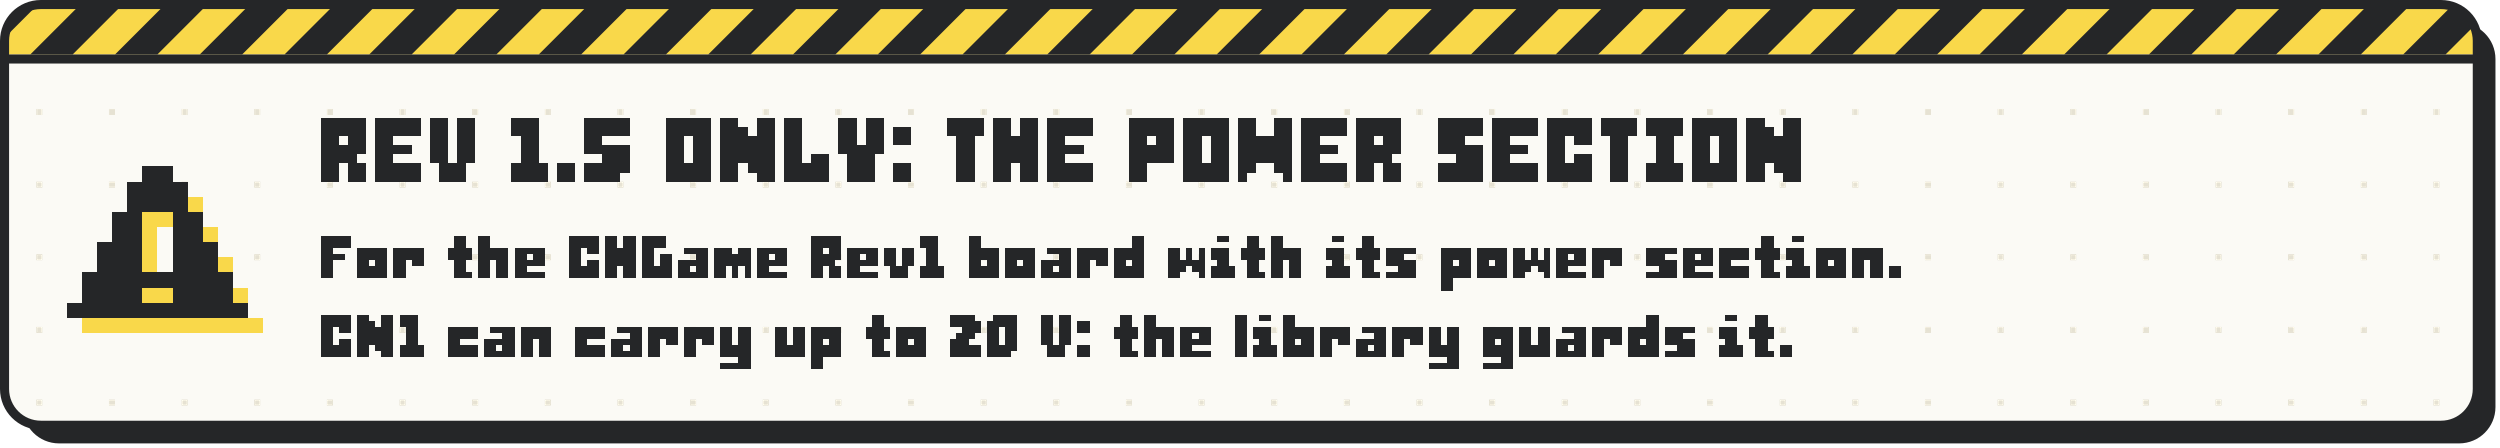
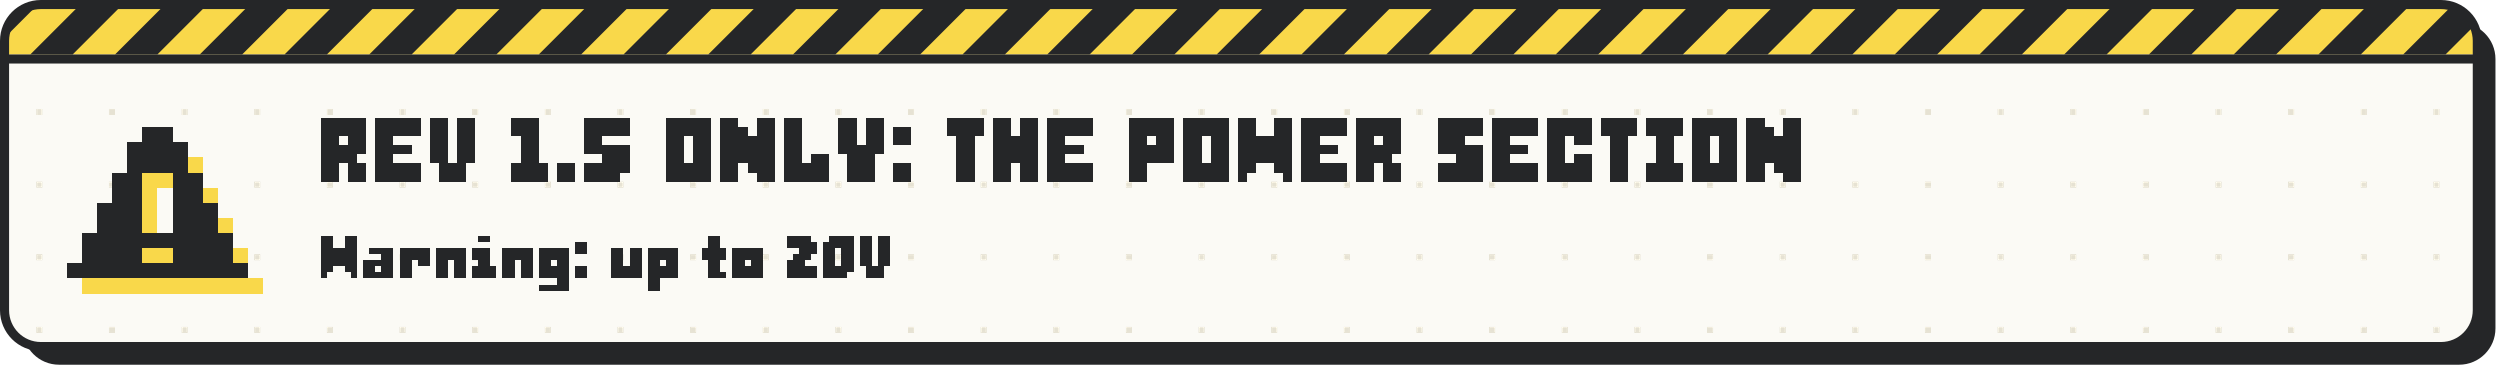
- <svg xmlns="http://www.w3.org/2000/svg" width="826" height="148" viewBox="0 0 826 148" role="img" aria-label="REV 1.5 ONLY: THE POWER SECTION. For the CHGame Rev1 board with its power section. CN1 can carry up to 20 V: the library guards it.">
+ <svg xmlns="http://www.w3.org/2000/svg" width="826" height="122" viewBox="0 0 826 122" role="img" aria-label="REV 1.5 ONLY: THE POWER SECTION. Warning: up to 20V">
  <defs>
    <pattern id="d" width="24" height="24" patternUnits="userSpaceOnUse">
      <rect x="12" y="12" width="2" height="2" fill="#E6E2D3" />
    </pattern>
    <clipPath id="c">
-       <rect x="1.5" y="1.5" width="817" height="139" rx="12" />
+       <rect x="1.5" y="1.5" width="817" height="113" rx="12" />
    </clipPath>
  </defs>
-   <rect x="7.5" y="7.5" width="817" height="139" rx="12" fill="#252628" />
+   <rect x="7.5" y="7.5" width="817" height="113" rx="12" fill="#252628" />
  <g clip-path="url(#c)">
-     <rect width="820" height="142" fill="#FBFAF5" />
-     <rect width="820" height="142" fill="url(#d)" />
+     <rect width="820" height="116" fill="#FBFAF5" />
+     <rect width="820" height="116" fill="url(#d)" />
    <rect width="820" height="18" fill="#F9D84A" />
    <path d="M-18 18L0 0h14L-4 18z" fill="#252628" />
    <path d="M10 18L28 0h14L24 18z" fill="#252628" />
    <path d="M38 18L56 0h14L52 18z" fill="#252628" />
    <path d="M66 18L84 0h14L80 18z" fill="#252628" />
    <path d="M94 18L112 0h14L108 18z" fill="#252628" />
    <path d="M122 18L140 0h14L136 18z" fill="#252628" />
    <path d="M150 18L168 0h14L164 18z" fill="#252628" />
    <path d="M178 18L196 0h14L192 18z" fill="#252628" />
    <path d="M206 18L224 0h14L220 18z" fill="#252628" />
    <path d="M234 18L252 0h14L248 18z" fill="#252628" />
    <path d="M262 18L280 0h14L276 18z" fill="#252628" />
    <path d="M290 18L308 0h14L304 18z" fill="#252628" />
    <path d="M318 18L336 0h14L332 18z" fill="#252628" />
    <path d="M346 18L364 0h14L360 18z" fill="#252628" />
    <path d="M374 18L392 0h14L388 18z" fill="#252628" />
    <path d="M402 18L420 0h14L416 18z" fill="#252628" />
    <path d="M430 18L448 0h14L444 18z" fill="#252628" />
    <path d="M458 18L476 0h14L472 18z" fill="#252628" />
    <path d="M486 18L504 0h14L500 18z" fill="#252628" />
    <path d="M514 18L532 0h14L528 18z" fill="#252628" />
    <path d="M542 18L560 0h14L556 18z" fill="#252628" />
    <path d="M570 18L588 0h14L584 18z" fill="#252628" />
    <path d="M598 18L616 0h14L612 18z" fill="#252628" />
    <path d="M626 18L644 0h14L640 18z" fill="#252628" />
    <path d="M654 18L672 0h14L668 18z" fill="#252628" />
    <path d="M682 18L700 0h14L696 18z" fill="#252628" />
    <path d="M710 18L728 0h14L724 18z" fill="#252628" />
    <path d="M738 18L756 0h14L752 18z" fill="#252628" />
    <path d="M766 18L784 0h14L780 18z" fill="#252628" />
    <path d="M794 18L812 0h14L808 18z" fill="#252628" />
    <path d="M822 18L840 0h14L836 18z" fill="#252628" />
    <rect y="18" width="820" height="3" fill="#252628" />
  </g>
-   <rect x="1.5" y="1.5" width="817" height="139" rx="12" fill="none" stroke="#252628" stroke-width="3" />
-   <path fill="#F9D84A" shape-rendering="crispEdges" d="M52 60h10v5h-10zM47 65h20v5h-20zM47 70h20v5h-20zM42 75h10v5h-10zM62 75h10v5h-10zM42 80h10v5h-10zM62 80h10v5h-10zM37 85h15v5h-15zM62 85h15v5h-15zM37 90h15v5h-15zM62 90h15v5h-15zM32 95h50v5h-50zM32 100h20v5h-20zM62 100h20v5h-20zM27 105h60v5h-60z" />
-   <path fill="#252628" shape-rendering="crispEdges" d="M47 55h10v5h-10zM42 60h20v5h-20zM42 65h20v5h-20zM37 70h10v5h-10zM57 70h10v5h-10zM37 75h10v5h-10zM57 75h10v5h-10zM32 80h15v5h-15zM57 80h15v5h-15zM32 85h15v5h-15zM57 85h15v5h-15zM27 90h50v5h-50zM27 95h20v5h-20zM57 95h20v5h-20zM22 100h60v5h-60zM106 39h15v3h-15zM124 39h15v3h-15zM142 39h6v3h-6zM151 39h6v3h-6zM169 39h9v3h-9zM193 39h15v3h-15zM220 39h15v3h-15zM238 39h6v3h-6zM250 39h6v3h-6zM259 39h6v3h-6zM277 39h6v3h-6zM286 39h6v3h-6zM313 39h12v3h-12zM328 39h6v3h-6zM337 39h6v3h-6zM346 39h15v3h-15zM373 39h15v3h-15zM391 39h15v3h-15zM409 39h6v3h-6zM421 39h6v3h-6zM430 39h15v3h-15zM448 39h15v3h-15zM475 39h15v3h-15zM493 39h15v3h-15zM511 39h15v3h-15zM529 39h12v3h-12zM544 39h12v3h-12zM559 39h15v3h-15zM577 39h6v3h-6zM589 39h6v3h-6zM106 42h15v3h-15zM124 42h15v3h-15zM142 42h6v3h-6zM151 42h6v3h-6zM169 42h9v3h-9zM193 42h15v3h-15zM220 42h15v3h-15zM238 42h9v3h-9zM250 42h6v3h-6zM259 42h6v3h-6zM277 42h6v3h-6zM286 42h6v3h-6zM295 42h6v3h-6zM313 42h12v3h-12zM328 42h6v3h-6zM337 42h6v3h-6zM346 42h15v3h-15zM373 42h15v3h-15zM391 42h15v3h-15zM409 42h6v3h-6zM421 42h6v3h-6zM430 42h15v3h-15zM448 42h15v3h-15zM475 42h15v3h-15zM493 42h15v3h-15zM511 42h15v3h-15zM529 42h12v3h-12zM544 42h12v3h-12zM559 42h15v3h-15zM577 42h9v3h-9zM589 42h6v3h-6zM106 45h6v3h-6zM115 45h6v3h-6zM124 45h6v3h-6zM142 45h6v3h-6zM151 45h6v3h-6zM172 45h6v3h-6zM193 45h6v3h-6zM220 45h6v3h-6zM229 45h6v3h-6zM238 45h18v3h-18zM259 45h6v3h-6zM277 45h6v3h-6zM286 45h6v3h-6zM295 45h6v3h-6zM316 45h6v3h-6zM328 45h15v3h-15zM346 45h6v3h-6zM373 45h6v3h-6zM382 45h6v3h-6zM391 45h6v3h-6zM400 45h6v3h-6zM409 45h18v3h-18zM430 45h6v3h-6zM448 45h6v3h-6zM457 45h6v3h-6zM475 45h9v3h-9zM493 45h6v3h-6zM511 45h6v3h-6zM520 45h6v3h-6zM532 45h6v3h-6zM547 45h6v3h-6zM559 45h6v3h-6zM568 45h6v3h-6zM577 45h18v3h-18zM106 48h15v3h-15zM124 48h12v3h-12zM142 48h6v3h-6zM151 48h6v3h-6zM172 48h6v3h-6zM193 48h15v3h-15zM220 48h6v3h-6zM229 48h6v3h-6zM238 48h18v3h-18zM259 48h6v3h-6zM277 48h15v3h-15zM316 48h6v3h-6zM328 48h15v3h-15zM346 48h12v3h-12zM373 48h15v3h-15zM391 48h6v3h-6zM400 48h6v3h-6zM409 48h18v3h-18zM430 48h12v3h-12zM448 48h15v3h-15zM475 48h15v3h-15zM493 48h12v3h-12zM511 48h6v3h-6zM532 48h6v3h-6zM547 48h6v3h-6zM559 48h6v3h-6zM568 48h6v3h-6zM577 48h18v3h-18zM106 51h12v3h-12zM124 51h6v3h-6zM142 51h6v3h-6zM151 51h6v3h-6zM172 51h6v3h-6zM199 51h9v3h-9zM220 51h6v3h-6zM229 51h6v3h-6zM238 51h18v3h-18zM259 51h6v3h-6zM268 51h6v3h-6zM280 51h9v3h-9zM316 51h6v3h-6zM328 51h15v3h-15zM346 51h6v3h-6zM373 51h15v3h-15zM391 51h6v3h-6zM400 51h6v3h-6zM409 51h18v3h-18zM430 51h6v3h-6zM448 51h12v3h-12zM481 51h9v3h-9zM493 51h6v3h-6zM511 51h6v3h-6zM520 51h6v3h-6zM532 51h6v3h-6zM547 51h6v3h-6zM559 51h6v3h-6zM568 51h6v3h-6zM577 51h18v3h-18zM106 54h6v3h-6zM115 54h6v3h-6zM124 54h15v3h-15zM145 54h9v3h-9zM169 54h12v3h-12zM184 54h6v3h-6zM193 54h15v3h-15zM220 54h15v3h-15zM238 54h6v3h-6zM247 54h9v3h-9zM259 54h15v3h-15zM280 54h9v3h-9zM295 54h6v3h-6zM316 54h6v3h-6zM328 54h6v3h-6zM337 54h6v3h-6zM346 54h15v3h-15zM373 54h6v3h-6zM391 54h15v3h-15zM409 54h6v3h-6zM421 54h6v3h-6zM430 54h15v3h-15zM448 54h6v3h-6zM457 54h6v3h-6zM475 54h15v3h-15zM493 54h15v3h-15zM511 54h15v3h-15zM532 54h6v3h-6zM544 54h12v3h-12zM559 54h15v3h-15zM577 54h6v3h-6zM586 54h9v3h-9zM106 57h6v3h-6zM115 57h6v3h-6zM124 57h15v3h-15zM145 57h9v3h-9zM169 57h12v3h-12zM184 57h6v3h-6zM193 57h12v3h-12zM220 57h15v3h-15zM238 57h6v3h-6zM250 57h6v3h-6zM259 57h15v3h-15zM280 57h9v3h-9zM295 57h6v3h-6zM316 57h6v3h-6zM328 57h6v3h-6zM337 57h6v3h-6zM346 57h15v3h-15zM373 57h6v3h-6zM391 57h15v3h-15zM409 57h3v3h-3zM424 57h3v3h-3zM430 57h15v3h-15zM448 57h6v3h-6zM457 57h6v3h-6zM475 57h15v3h-15zM493 57h15v3h-15zM511 57h15v3h-15zM532 57h6v3h-6zM544 57h12v3h-12zM559 57h15v3h-15zM577 57h6v3h-6zM589 57h6v3h-6zM106 78h10v2h-10zM150 78h4v2h-4zM158 78h4v2h-4zM188 78h10v2h-10zM200 78h4v2h-4zM206 78h4v2h-4zM212 78h8v2h-8zM268 78h10v2h-10zM304 78h6v2h-6zM320 78h4v2h-4zM374 78h4v2h-4zM402 78h4v2h-4zM412 78h4v2h-4zM420 78h4v2h-4zM440 78h4v2h-4zM450 78h4v2h-4zM582 78h4v2h-4zM592 78h4v2h-4zM106 80h10v2h-10zM150 80h4v2h-4zM158 80h4v2h-4zM188 80h10v2h-10zM200 80h4v2h-4zM206 80h4v2h-4zM212 80h8v2h-8zM268 80h10v2h-10zM304 80h6v2h-6zM320 80h4v2h-4zM374 80h4v2h-4zM412 80h4v2h-4zM420 80h4v2h-4zM450 80h4v2h-4zM582 80h4v2h-4zM106 82h4v2h-4zM118 82h10v2h-10zM130 82h10v2h-10zM148 82h8v2h-8zM158 82h10v2h-10zM170 82h10v2h-10zM188 82h4v2h-4zM194 82h4v2h-4zM200 82h10v2h-10zM212 82h4v2h-4zM226 82h8v2h-8zM236 82h6v2h-6zM244 82h4v2h-4zM250 82h10v2h-10zM268 82h4v2h-4zM274 82h4v2h-4zM280 82h10v2h-10zM292 82h4v2h-4zM298 82h4v2h-4zM306 82h4v2h-4zM320 82h10v2h-10zM332 82h10v2h-10zM346 82h8v2h-8zM356 82h10v2h-10zM368 82h10v2h-10zM386 82h4v2h-4zM392 82h2v2h-2zM396 82h2v2h-2zM400 82h6v2h-6zM410 82h8v2h-8zM420 82h10v2h-10zM438 82h6v2h-6zM448 82h8v2h-8zM458 82h10v2h-10zM476 82h10v2h-10zM488 82h10v2h-10zM500 82h4v2h-4zM506 82h2v2h-2zM510 82h2v2h-2zM514 82h10v2h-10zM526 82h10v2h-10zM544 82h10v2h-10zM556 82h10v2h-10zM568 82h10v2h-10zM580 82h8v2h-8zM590 82h6v2h-6zM600 82h10v2h-10zM612 82h10v2h-10zM106 84h8v2h-8zM118 84h10v2h-10zM130 84h10v2h-10zM148 84h8v2h-8zM158 84h10v2h-10zM170 84h4v2h-4zM176 84h4v2h-4zM188 84h4v2h-4zM200 84h10v2h-10zM212 84h4v2h-4zM218 84h4v2h-4zM230 84h4v2h-4zM236 84h12v2h-12zM250 84h4v2h-4zM256 84h4v2h-4zM268 84h10v2h-10zM280 84h4v2h-4zM286 84h4v2h-4zM292 84h4v2h-4zM298 84h4v2h-4zM306 84h4v2h-4zM320 84h10v2h-10zM332 84h10v2h-10zM350 84h4v2h-4zM356 84h10v2h-10zM368 84h10v2h-10zM386 84h4v2h-4zM392 84h2v2h-2zM396 84h2v2h-2zM400 84h6v2h-6zM410 84h8v2h-8zM420 84h10v2h-10zM438 84h6v2h-6zM448 84h8v2h-8zM458 84h6v2h-6zM476 84h10v2h-10zM488 84h10v2h-10zM500 84h4v2h-4zM506 84h2v2h-2zM510 84h2v2h-2zM514 84h4v2h-4zM520 84h4v2h-4zM526 84h10v2h-10zM544 84h6v2h-6zM556 84h4v2h-4zM562 84h4v2h-4zM568 84h10v2h-10zM580 84h8v2h-8zM590 84h6v2h-6zM600 84h10v2h-10zM612 84h10v2h-10zM106 86h4v2h-4zM118 86h4v2h-4zM124 86h4v2h-4zM130 86h4v2h-4zM136 86h4v2h-4zM150 86h4v2h-4zM158 86h4v2h-4zM164 86h4v2h-4zM170 86h10v2h-10zM188 86h4v2h-4zM194 86h4v2h-4zM200 86h10v2h-10zM212 86h4v2h-4zM218 86h4v2h-4zM224 86h10v2h-10zM236 86h12v2h-12zM250 86h10v2h-10zM268 86h8v2h-8zM280 86h10v2h-10zM292 86h4v2h-4zM298 86h4v2h-4zM306 86h4v2h-4zM320 86h4v2h-4zM326 86h4v2h-4zM332 86h4v2h-4zM338 86h4v2h-4zM344 86h10v2h-10zM356 86h4v2h-4zM362 86h4v2h-4zM368 86h4v2h-4zM374 86h4v2h-4zM386 86h12v2h-12zM402 86h4v2h-4zM412 86h4v2h-4zM420 86h4v2h-4zM426 86h4v2h-4zM440 86h4v2h-4zM450 86h4v2h-4zM458 86h10v2h-10zM476 86h4v2h-4zM482 86h4v2h-4zM488 86h4v2h-4zM494 86h4v2h-4zM500 86h12v2h-12zM514 86h10v2h-10zM526 86h4v2h-4zM532 86h4v2h-4zM544 86h10v2h-10zM556 86h10v2h-10zM568 86h4v2h-4zM582 86h4v2h-4zM592 86h4v2h-4zM600 86h4v2h-4zM606 86h4v2h-4zM612 86h4v2h-4zM618 86h4v2h-4zM106 88h4v2h-4zM118 88h10v2h-10zM130 88h4v2h-4zM150 88h4v2h-4zM158 88h4v2h-4zM164 88h4v2h-4zM170 88h4v2h-4zM188 88h10v2h-10zM200 88h4v2h-4zM206 88h4v2h-4zM212 88h10v2h-10zM224 88h4v2h-4zM230 88h4v2h-4zM236 88h4v2h-4zM242 88h2v2h-2zM246 88h2v2h-2zM250 88h4v2h-4zM268 88h4v2h-4zM274 88h4v2h-4zM280 88h4v2h-4zM294 88h6v2h-6zM304 88h8v2h-8zM320 88h10v2h-10zM332 88h10v2h-10zM344 88h4v2h-4zM350 88h4v2h-4zM356 88h4v2h-4zM368 88h10v2h-10zM386 88h6v2h-6zM394 88h4v2h-4zM400 88h8v2h-8zM412 88h4v2h-4zM420 88h4v2h-4zM426 88h4v2h-4zM438 88h8v2h-8zM450 88h4v2h-4zM462 88h6v2h-6zM476 88h10v2h-10zM488 88h10v2h-10zM500 88h6v2h-6zM508 88h4v2h-4zM514 88h4v2h-4zM526 88h4v2h-4zM548 88h6v2h-6zM556 88h4v2h-4zM568 88h10v2h-10zM582 88h4v2h-4zM590 88h8v2h-8zM600 88h10v2h-10zM612 88h4v2h-4zM618 88h4v2h-4zM624 88h4v2h-4zM106 90h4v2h-4zM118 90h10v2h-10zM130 90h4v2h-4zM150 90h6v2h-6zM158 90h4v2h-4zM164 90h4v2h-4zM170 90h10v2h-10zM188 90h10v2h-10zM200 90h4v2h-4zM206 90h4v2h-4zM212 90h10v2h-10zM224 90h10v2h-10zM236 90h4v2h-4zM242 90h2v2h-2zM246 90h2v2h-2zM250 90h10v2h-10zM268 90h4v2h-4zM274 90h4v2h-4zM280 90h10v2h-10zM294 90h6v2h-6zM304 90h8v2h-8zM320 90h10v2h-10zM332 90h10v2h-10zM344 90h10v2h-10zM356 90h4v2h-4zM368 90h10v2h-10zM386 90h4v2h-4zM396 90h2v2h-2zM400 90h8v2h-8zM412 90h6v2h-6zM420 90h4v2h-4zM426 90h4v2h-4zM438 90h8v2h-8zM450 90h6v2h-6zM458 90h10v2h-10zM476 90h10v2h-10zM488 90h10v2h-10zM500 90h4v2h-4zM510 90h2v2h-2zM514 90h10v2h-10zM526 90h4v2h-4zM544 90h10v2h-10zM556 90h10v2h-10zM568 90h10v2h-10zM582 90h6v2h-6zM590 90h8v2h-8zM600 90h10v2h-10zM612 90h4v2h-4zM618 90h4v2h-4zM624 90h4v2h-4zM476 92h4v2h-4zM476 94h4v2h-4zM106 104h10v2h-10zM118 104h4v2h-4zM126 104h4v2h-4zM132 104h6v2h-6zM288 104h4v2h-4zM314 104h8v2h-8zM328 104h8v2h-8zM344 104h4v2h-4zM350 104h4v2h-4zM370 104h4v2h-4zM378 104h4v2h-4zM408 104h4v2h-4zM416 104h4v2h-4zM424 104h4v2h-4zM544 104h4v2h-4zM570 104h4v2h-4zM580 104h4v2h-4zM106 106h10v2h-10zM118 106h6v2h-6zM126 106h4v2h-4zM132 106h6v2h-6zM288 106h4v2h-4zM314 106h10v2h-10zM326 106h10v2h-10zM344 106h4v2h-4zM350 106h4v2h-4zM356 106h4v2h-4zM370 106h4v2h-4zM378 106h4v2h-4zM408 106h4v2h-4zM424 106h4v2h-4zM544 106h4v2h-4zM580 106h4v2h-4zM106 108h4v2h-4zM112 108h4v2h-4zM118 108h12v2h-12zM134 108h4v2h-4zM148 108h10v2h-10zM162 108h8v2h-8zM172 108h10v2h-10zM190 108h10v2h-10zM204 108h8v2h-8zM214 108h10v2h-10zM226 108h10v2h-10zM238 108h4v2h-4zM244 108h4v2h-4zM256 108h4v2h-4zM262 108h4v2h-4zM268 108h10v2h-10zM286 108h8v2h-8zM296 108h10v2h-10zM318 108h6v2h-6zM326 108h4v2h-4zM332 108h4v2h-4zM344 108h4v2h-4zM350 108h4v2h-4zM356 108h4v2h-4zM368 108h8v2h-8zM378 108h10v2h-10zM390 108h10v2h-10zM408 108h4v2h-4zM414 108h6v2h-6zM424 108h10v2h-10zM436 108h10v2h-10zM450 108h8v2h-8zM460 108h10v2h-10zM472 108h4v2h-4zM478 108h4v2h-4zM490 108h10v2h-10zM502 108h4v2h-4zM508 108h4v2h-4zM516 108h8v2h-8zM526 108h10v2h-10zM538 108h10v2h-10zM550 108h10v2h-10zM568 108h6v2h-6zM578 108h8v2h-8zM106 110h4v2h-4zM118 110h12v2h-12zM134 110h4v2h-4zM148 110h10v2h-10zM166 110h4v2h-4zM172 110h10v2h-10zM190 110h10v2h-10zM208 110h4v2h-4zM214 110h10v2h-10zM226 110h10v2h-10zM238 110h4v2h-4zM244 110h4v2h-4zM256 110h4v2h-4zM262 110h4v2h-4zM268 110h10v2h-10zM286 110h8v2h-8zM296 110h10v2h-10zM316 110h6v2h-6zM326 110h4v2h-4zM332 110h4v2h-4zM344 110h4v2h-4zM350 110h4v2h-4zM368 110h8v2h-8zM378 110h10v2h-10zM390 110h4v2h-4zM396 110h4v2h-4zM408 110h4v2h-4zM414 110h6v2h-6zM424 110h10v2h-10zM436 110h10v2h-10zM454 110h4v2h-4zM460 110h10v2h-10zM472 110h4v2h-4zM478 110h4v2h-4zM490 110h10v2h-10zM502 110h4v2h-4zM508 110h4v2h-4zM520 110h4v2h-4zM526 110h10v2h-10zM538 110h10v2h-10zM550 110h6v2h-6zM568 110h6v2h-6zM578 110h8v2h-8zM106 112h4v2h-4zM112 112h4v2h-4zM118 112h12v2h-12zM134 112h4v2h-4zM148 112h4v2h-4zM160 112h10v2h-10zM172 112h4v2h-4zM178 112h4v2h-4zM190 112h4v2h-4zM202 112h10v2h-10zM214 112h4v2h-4zM220 112h4v2h-4zM226 112h4v2h-4zM232 112h4v2h-4zM238 112h4v2h-4zM244 112h4v2h-4zM256 112h4v2h-4zM262 112h4v2h-4zM268 112h4v2h-4zM274 112h4v2h-4zM288 112h4v2h-4zM296 112h4v2h-4zM302 112h4v2h-4zM314 112h6v2h-6zM326 112h4v2h-4zM332 112h4v2h-4zM344 112h4v2h-4zM350 112h4v2h-4zM370 112h4v2h-4zM378 112h4v2h-4zM384 112h4v2h-4zM390 112h10v2h-10zM408 112h4v2h-4zM416 112h4v2h-4zM424 112h4v2h-4zM430 112h4v2h-4zM436 112h4v2h-4zM442 112h4v2h-4zM448 112h10v2h-10zM460 112h4v2h-4zM466 112h4v2h-4zM472 112h4v2h-4zM478 112h4v2h-4zM490 112h4v2h-4zM496 112h4v2h-4zM502 112h4v2h-4zM508 112h4v2h-4zM514 112h10v2h-10zM526 112h4v2h-4zM532 112h4v2h-4zM538 112h4v2h-4zM544 112h4v2h-4zM550 112h10v2h-10zM570 112h4v2h-4zM580 112h4v2h-4zM106 114h10v2h-10zM118 114h4v2h-4zM124 114h6v2h-6zM132 114h8v2h-8zM148 114h10v2h-10zM160 114h4v2h-4zM166 114h4v2h-4zM172 114h4v2h-4zM178 114h4v2h-4zM190 114h10v2h-10zM202 114h4v2h-4zM208 114h4v2h-4zM214 114h4v2h-4zM226 114h4v2h-4zM238 114h10v2h-10zM256 114h10v2h-10zM268 114h10v2h-10zM288 114h4v2h-4zM296 114h10v2h-10zM314 114h10v2h-10zM326 114h10v2h-10zM346 114h6v2h-6zM356 114h4v2h-4zM370 114h4v2h-4zM378 114h4v2h-4zM384 114h4v2h-4zM390 114h4v2h-4zM408 114h4v2h-4zM414 114h8v2h-8zM424 114h10v2h-10zM436 114h4v2h-4zM448 114h4v2h-4zM454 114h4v2h-4zM460 114h4v2h-4zM472 114h10v2h-10zM490 114h10v2h-10zM502 114h10v2h-10zM514 114h4v2h-4zM520 114h4v2h-4zM526 114h4v2h-4zM538 114h10v2h-10zM554 114h6v2h-6zM568 114h8v2h-8zM580 114h4v2h-4zM588 114h4v2h-4zM106 116h10v2h-10zM118 116h4v2h-4zM126 116h4v2h-4zM132 116h8v2h-8zM148 116h10v2h-10zM160 116h10v2h-10zM172 116h4v2h-4zM178 116h4v2h-4zM190 116h10v2h-10zM202 116h10v2h-10zM214 116h4v2h-4zM226 116h4v2h-4zM238 116h10v2h-10zM256 116h10v2h-10zM268 116h10v2h-10zM288 116h6v2h-6zM296 116h10v2h-10zM314 116h10v2h-10zM326 116h8v2h-8zM346 116h6v2h-6zM356 116h4v2h-4zM370 116h6v2h-6zM378 116h4v2h-4zM384 116h4v2h-4zM390 116h10v2h-10zM408 116h4v2h-4zM414 116h8v2h-8zM424 116h10v2h-10zM436 116h4v2h-4zM448 116h10v2h-10zM460 116h4v2h-4zM472 116h10v2h-10zM490 116h10v2h-10zM502 116h10v2h-10zM514 116h10v2h-10zM526 116h4v2h-4zM538 116h10v2h-10zM550 116h10v2h-10zM568 116h8v2h-8zM580 116h6v2h-6zM588 116h4v2h-4zM244 118h4v2h-4zM268 118h4v2h-4zM478 118h4v2h-4zM496 118h4v2h-4zM238 120h10v2h-10zM268 120h4v2h-4zM472 120h10v2h-10zM490 120h10v2h-10z" />
+   <rect x="1.5" y="1.5" width="817" height="113" rx="12" fill="none" stroke="#252628" stroke-width="3" />
+   <path fill="#F9D84A" shape-rendering="crispEdges" d="M52 47h10v5h-10zM47 52h20v5h-20zM47 57h20v5h-20zM42 62h10v5h-10zM62 62h10v5h-10zM42 67h10v5h-10zM62 67h10v5h-10zM37 72h15v5h-15zM62 72h15v5h-15zM37 77h15v5h-15zM62 77h15v5h-15zM32 82h50v5h-50zM32 87h20v5h-20zM62 87h20v5h-20zM27 92h60v5h-60z" />
+   <path fill="#252628" shape-rendering="crispEdges" d="M47 42h10v5h-10zM42 47h20v5h-20zM42 52h20v5h-20zM37 57h10v5h-10zM57 57h10v5h-10zM37 62h10v5h-10zM57 62h10v5h-10zM32 67h15v5h-15zM57 67h15v5h-15zM32 72h15v5h-15zM57 72h15v5h-15zM27 77h50v5h-50zM27 82h20v5h-20zM57 82h20v5h-20zM22 87h60v5h-60zM106 39h15v3h-15zM124 39h15v3h-15zM142 39h6v3h-6zM151 39h6v3h-6zM169 39h9v3h-9zM193 39h15v3h-15zM220 39h15v3h-15zM238 39h6v3h-6zM250 39h6v3h-6zM259 39h6v3h-6zM277 39h6v3h-6zM286 39h6v3h-6zM313 39h12v3h-12zM328 39h6v3h-6zM337 39h6v3h-6zM346 39h15v3h-15zM373 39h15v3h-15zM391 39h15v3h-15zM409 39h6v3h-6zM421 39h6v3h-6zM430 39h15v3h-15zM448 39h15v3h-15zM475 39h15v3h-15zM493 39h15v3h-15zM511 39h15v3h-15zM529 39h12v3h-12zM544 39h12v3h-12zM559 39h15v3h-15zM577 39h6v3h-6zM589 39h6v3h-6zM106 42h15v3h-15zM124 42h15v3h-15zM142 42h6v3h-6zM151 42h6v3h-6zM169 42h9v3h-9zM193 42h15v3h-15zM220 42h15v3h-15zM238 42h9v3h-9zM250 42h6v3h-6zM259 42h6v3h-6zM277 42h6v3h-6zM286 42h6v3h-6zM295 42h6v3h-6zM313 42h12v3h-12zM328 42h6v3h-6zM337 42h6v3h-6zM346 42h15v3h-15zM373 42h15v3h-15zM391 42h15v3h-15zM409 42h6v3h-6zM421 42h6v3h-6zM430 42h15v3h-15zM448 42h15v3h-15zM475 42h15v3h-15zM493 42h15v3h-15zM511 42h15v3h-15zM529 42h12v3h-12zM544 42h12v3h-12zM559 42h15v3h-15zM577 42h9v3h-9zM589 42h6v3h-6zM106 45h6v3h-6zM115 45h6v3h-6zM124 45h6v3h-6zM142 45h6v3h-6zM151 45h6v3h-6zM172 45h6v3h-6zM193 45h6v3h-6zM220 45h6v3h-6zM229 45h6v3h-6zM238 45h18v3h-18zM259 45h6v3h-6zM277 45h6v3h-6zM286 45h6v3h-6zM295 45h6v3h-6zM316 45h6v3h-6zM328 45h15v3h-15zM346 45h6v3h-6zM373 45h6v3h-6zM382 45h6v3h-6zM391 45h6v3h-6zM400 45h6v3h-6zM409 45h18v3h-18zM430 45h6v3h-6zM448 45h6v3h-6zM457 45h6v3h-6zM475 45h9v3h-9zM493 45h6v3h-6zM511 45h6v3h-6zM520 45h6v3h-6zM532 45h6v3h-6zM547 45h6v3h-6zM559 45h6v3h-6zM568 45h6v3h-6zM577 45h18v3h-18zM106 48h15v3h-15zM124 48h12v3h-12zM142 48h6v3h-6zM151 48h6v3h-6zM172 48h6v3h-6zM193 48h15v3h-15zM220 48h6v3h-6zM229 48h6v3h-6zM238 48h18v3h-18zM259 48h6v3h-6zM277 48h15v3h-15zM316 48h6v3h-6zM328 48h15v3h-15zM346 48h12v3h-12zM373 48h15v3h-15zM391 48h6v3h-6zM400 48h6v3h-6zM409 48h18v3h-18zM430 48h12v3h-12zM448 48h15v3h-15zM475 48h15v3h-15zM493 48h12v3h-12zM511 48h6v3h-6zM532 48h6v3h-6zM547 48h6v3h-6zM559 48h6v3h-6zM568 48h6v3h-6zM577 48h18v3h-18zM106 51h12v3h-12zM124 51h6v3h-6zM142 51h6v3h-6zM151 51h6v3h-6zM172 51h6v3h-6zM199 51h9v3h-9zM220 51h6v3h-6zM229 51h6v3h-6zM238 51h18v3h-18zM259 51h6v3h-6zM268 51h6v3h-6zM280 51h9v3h-9zM316 51h6v3h-6zM328 51h15v3h-15zM346 51h6v3h-6zM373 51h15v3h-15zM391 51h6v3h-6zM400 51h6v3h-6zM409 51h18v3h-18zM430 51h6v3h-6zM448 51h12v3h-12zM481 51h9v3h-9zM493 51h6v3h-6zM511 51h6v3h-6zM520 51h6v3h-6zM532 51h6v3h-6zM547 51h6v3h-6zM559 51h6v3h-6zM568 51h6v3h-6zM577 51h18v3h-18zM106 54h6v3h-6zM115 54h6v3h-6zM124 54h15v3h-15zM145 54h9v3h-9zM169 54h12v3h-12zM184 54h6v3h-6zM193 54h15v3h-15zM220 54h15v3h-15zM238 54h6v3h-6zM247 54h9v3h-9zM259 54h15v3h-15zM280 54h9v3h-9zM295 54h6v3h-6zM316 54h6v3h-6zM328 54h6v3h-6zM337 54h6v3h-6zM346 54h15v3h-15zM373 54h6v3h-6zM391 54h15v3h-15zM409 54h6v3h-6zM421 54h6v3h-6zM430 54h15v3h-15zM448 54h6v3h-6zM457 54h6v3h-6zM475 54h15v3h-15zM493 54h15v3h-15zM511 54h15v3h-15zM532 54h6v3h-6zM544 54h12v3h-12zM559 54h15v3h-15zM577 54h6v3h-6zM586 54h9v3h-9zM106 57h6v3h-6zM115 57h6v3h-6zM124 57h15v3h-15zM145 57h9v3h-9zM169 57h12v3h-12zM184 57h6v3h-6zM193 57h12v3h-12zM220 57h15v3h-15zM238 57h6v3h-6zM250 57h6v3h-6zM259 57h15v3h-15zM280 57h9v3h-9zM295 57h6v3h-6zM316 57h6v3h-6zM328 57h6v3h-6zM337 57h6v3h-6zM346 57h15v3h-15zM373 57h6v3h-6zM391 57h15v3h-15zM409 57h3v3h-3zM424 57h3v3h-3zM430 57h15v3h-15zM448 57h6v3h-6zM457 57h6v3h-6zM475 57h15v3h-15zM493 57h15v3h-15zM511 57h15v3h-15zM532 57h6v3h-6zM544 57h12v3h-12zM559 57h15v3h-15zM577 57h6v3h-6zM589 57h6v3h-6zM106 78h4v2h-4zM114 78h4v2h-4zM158 78h4v2h-4zM234 78h4v2h-4zM260 78h8v2h-8zM274 78h8v2h-8zM284 78h4v2h-4zM290 78h4v2h-4zM106 80h4v2h-4zM114 80h4v2h-4zM190 80h4v2h-4zM234 80h4v2h-4zM260 80h10v2h-10zM272 80h10v2h-10zM284 80h4v2h-4zM290 80h4v2h-4zM106 82h12v2h-12zM122 82h8v2h-8zM132 82h10v2h-10zM144 82h10v2h-10zM156 82h6v2h-6zM166 82h10v2h-10zM178 82h10v2h-10zM190 82h4v2h-4zM202 82h4v2h-4zM208 82h4v2h-4zM214 82h10v2h-10zM232 82h8v2h-8zM242 82h10v2h-10zM264 82h6v2h-6zM272 82h4v2h-4zM278 82h4v2h-4zM284 82h4v2h-4zM290 82h4v2h-4zM106 84h12v2h-12zM126 84h4v2h-4zM132 84h10v2h-10zM144 84h10v2h-10zM156 84h6v2h-6zM166 84h10v2h-10zM178 84h10v2h-10zM202 84h4v2h-4zM208 84h4v2h-4zM214 84h10v2h-10zM232 84h8v2h-8zM242 84h10v2h-10zM262 84h6v2h-6zM272 84h4v2h-4zM278 84h4v2h-4zM284 84h4v2h-4zM290 84h4v2h-4zM106 86h12v2h-12zM120 86h10v2h-10zM132 86h4v2h-4zM138 86h4v2h-4zM144 86h4v2h-4zM150 86h4v2h-4zM158 86h4v2h-4zM166 86h4v2h-4zM172 86h4v2h-4zM178 86h4v2h-4zM184 86h4v2h-4zM202 86h4v2h-4zM208 86h4v2h-4zM214 86h4v2h-4zM220 86h4v2h-4zM234 86h4v2h-4zM242 86h4v2h-4zM248 86h4v2h-4zM260 86h6v2h-6zM272 86h4v2h-4zM278 86h4v2h-4zM284 86h4v2h-4zM290 86h4v2h-4zM106 88h4v2h-4zM114 88h4v2h-4zM120 88h4v2h-4zM126 88h4v2h-4zM132 88h4v2h-4zM144 88h4v2h-4zM150 88h4v2h-4zM156 88h8v2h-8zM166 88h4v2h-4zM172 88h4v2h-4zM178 88h10v2h-10zM190 88h4v2h-4zM202 88h10v2h-10zM214 88h10v2h-10zM234 88h4v2h-4zM242 88h10v2h-10zM260 88h10v2h-10zM272 88h10v2h-10zM286 88h6v2h-6zM106 90h2v2h-2zM116 90h2v2h-2zM120 90h10v2h-10zM132 90h4v2h-4zM144 90h4v2h-4zM150 90h4v2h-4zM156 90h8v2h-8zM166 90h4v2h-4zM172 90h4v2h-4zM178 90h10v2h-10zM190 90h4v2h-4zM202 90h10v2h-10zM214 90h10v2h-10zM234 90h6v2h-6zM242 90h10v2h-10zM260 90h10v2h-10zM272 90h8v2h-8zM286 90h6v2h-6zM184 92h4v2h-4zM214 92h4v2h-4zM178 94h10v2h-10zM214 94h4v2h-4z" />
</svg>
